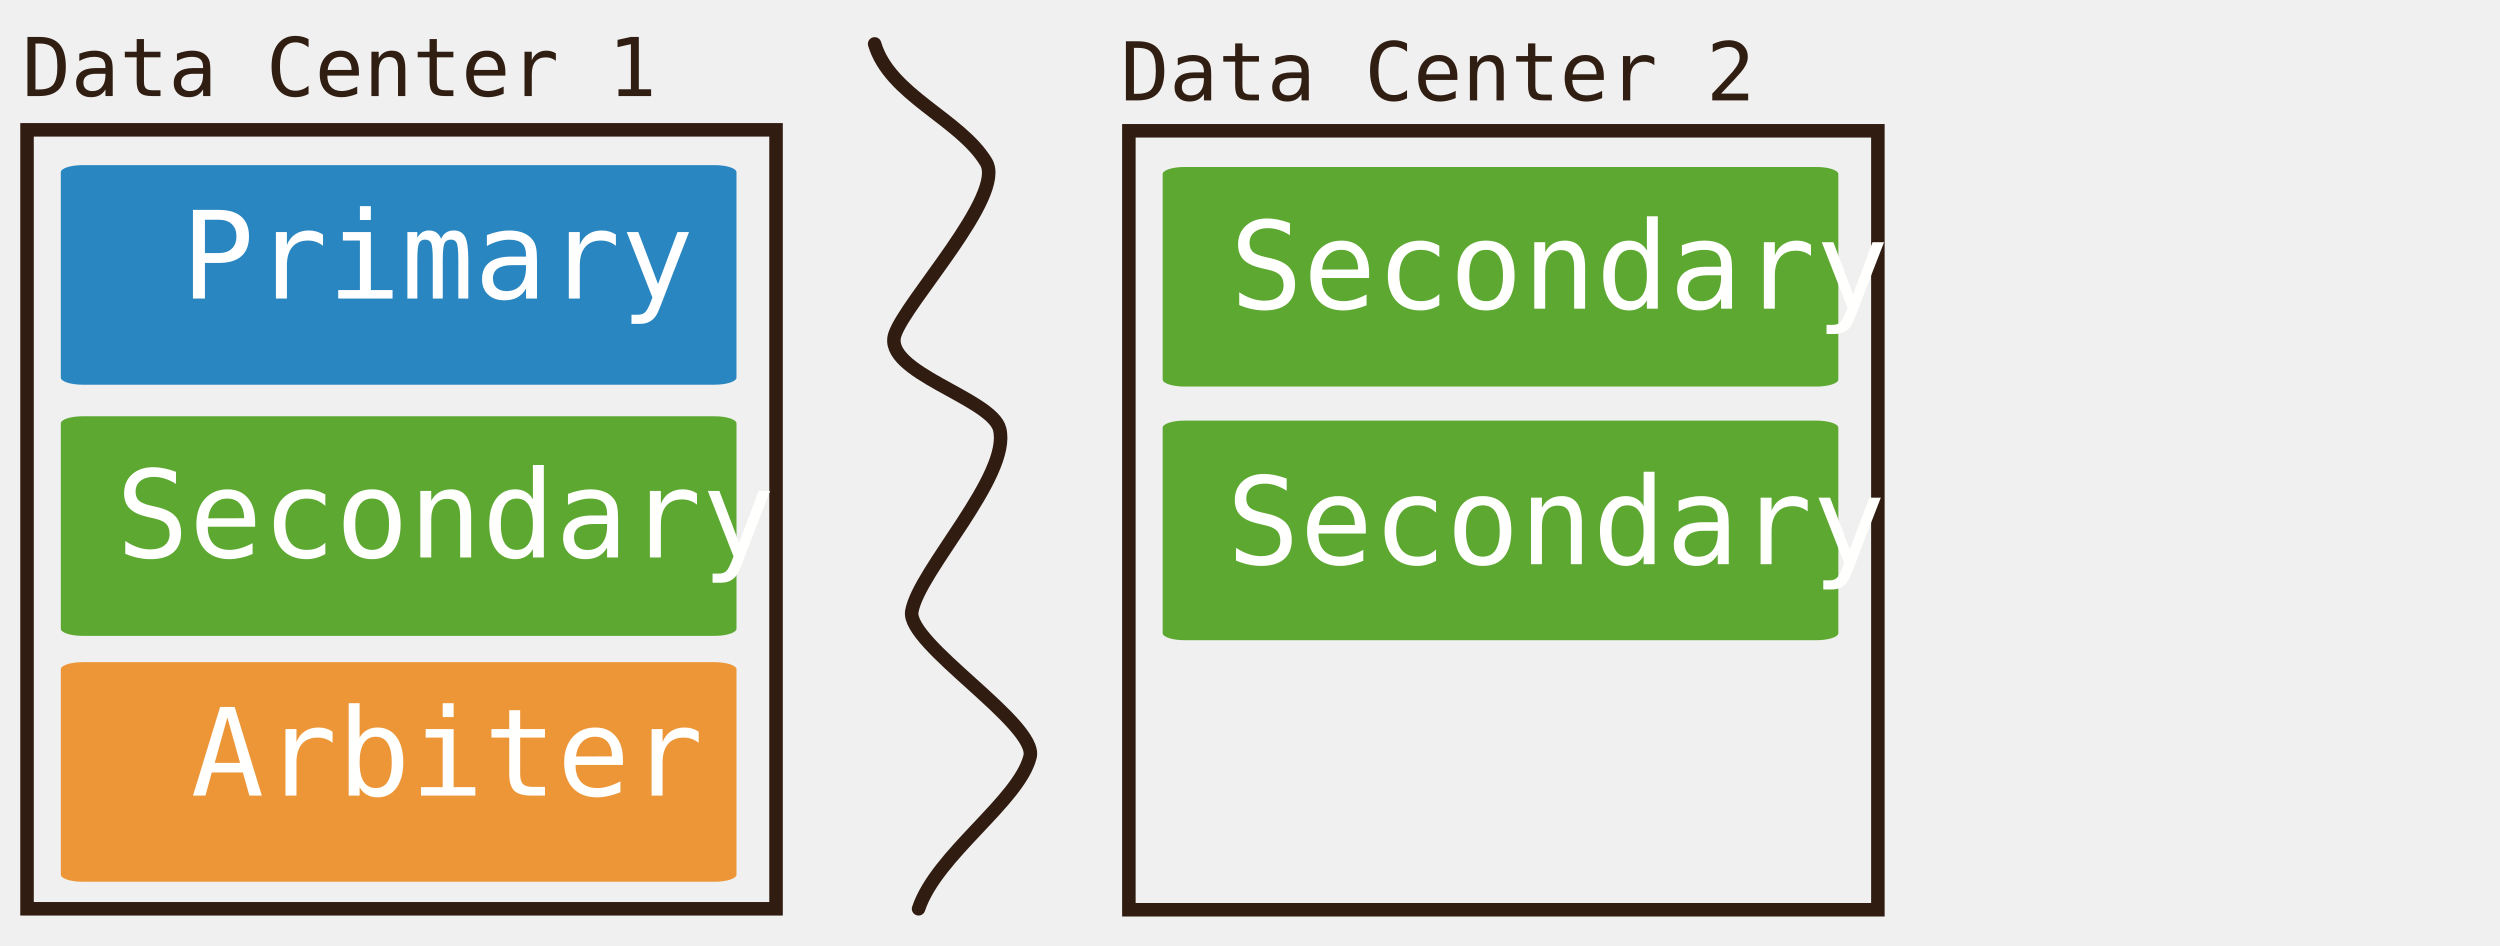
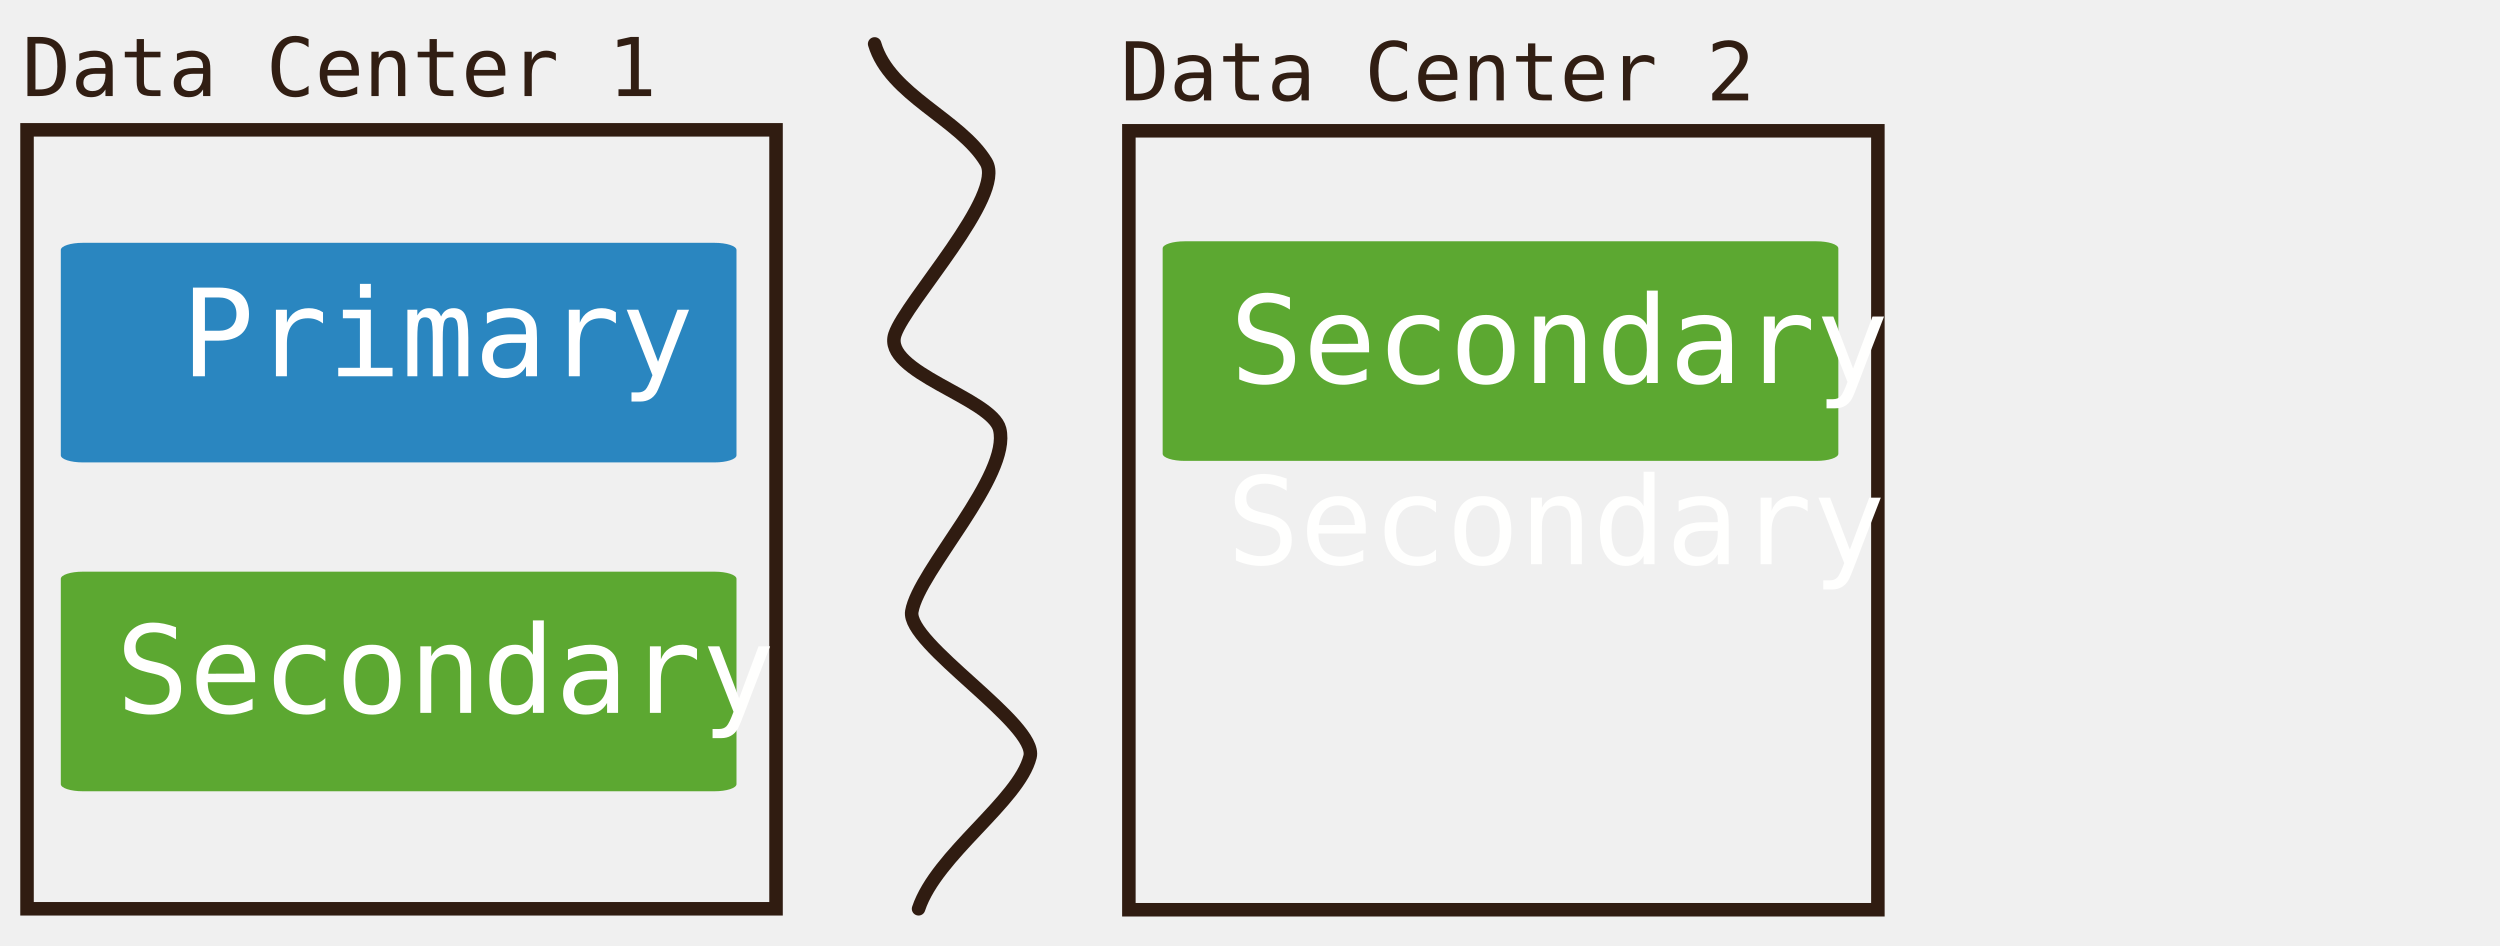
<svg xmlns="http://www.w3.org/2000/svg" version="1.1" x="0" y="0" width="740" height="280" viewBox="0, 0, 740, 280">
  <g id="Layer_1">
-     <text transform="matrix(1, 0, 0, 1, 87.418, 22.93)">
-       <tspan x="-80.908" y="5.5" font-family="Inconsolata" font-size="24" fill="#311E13">Data Center 1</tspan>
+     <text transform="matrix(1, 0, 0, 1, 85.01, 20.93)">
+       <tspan x="-78.5" y="7.5" font-family="Inconsolata" font-size="24" fill="#311E13">Data Center 1</tspan>
    </text>
    <path d="M334.147,38.715 L555.853,38.715 L555.853,269.285 L334.147,269.285 z" fill-opacity="0" stroke="#301C11" stroke-width="4" />
-     <text transform="matrix(1, 0, 0, 1, 412.566, 24.215)">
-       <tspan x="-80.908" y="5.5" font-family="Inconsolata" font-size="24" fill="#311E13">Data Center 2</tspan>
+     <text transform="matrix(1, 0, 0, 1, 410.158, 22.215)">
+       <tspan x="-78.5" y="7.5" font-family="Inconsolata" font-size="24" fill="#311E13">Data Center 2</tspan>
    </text>
    <path d="M8,38.43 L229.706,38.43 L229.706,269 L8,269 z" fill-opacity="0" stroke="#301C11" stroke-width="4" />
    <g>
-       <path d="M218,50.985 C218,49.819 215.094,48.875 211.504,48.875 L24.496,48.875 C20.91,48.875 18,49.819 18,50.985 L18,111.763 C18,112.929 20.91,113.875 24.496,113.875 L211.504,113.875 C215.094,113.875 218,112.929 218,111.763 L218,50.985" fill="#2A86C0" />
-       <text transform="matrix(1, 0, 0, 1, 120.026, 80.375)">
-         <tspan x="-66.383" y="8" font-family="Inconsolata" font-size="36" fill="#FFFFFF">Primary</tspan>
+       <path d="M218,73.985 C218,72.819 215.094,71.875 211.504,71.875 L24.496,71.875 C20.91,71.875 18,72.819 18,73.985 L18,134.763 C18,135.929 20.91,136.875 24.496,136.875 L211.504,136.875 C215.094,136.875 218,135.929 218,134.763 L218,73.985" fill="#2A86C0" />
+       <text transform="matrix(1, 0, 0, 1, 117.143, 99.875)">
+         <tspan x="-63.5" y="11.5" font-family="Inconsolata" font-size="36" fill="#FFFFFF">Primary</tspan>
      </text>
    </g>
-     <path d="M218,125.325 C218,124.16 215.094,123.215 211.504,123.215 L24.496,123.215 C20.91,123.215 18,124.16 18,125.325 L18,186.103 C18,187.269 20.91,188.215 24.496,188.215 L211.504,188.215 C215.094,188.215 218,187.269 218,186.103 L218,125.325" fill="#5CA831" />
-     <text transform="matrix(1, 0, 0, 1, 123.853, 157)">
-       <tspan x="-89.56" y="8" font-family="Inconsolata" font-size="36" fill="#FFFFFE">Secondary</tspan>
-     </text>
-     <path d="M544.147,51.534 C544.147,50.369 541.241,49.424 537.651,49.424 L350.643,49.424 C347.057,49.424 344.147,50.369 344.147,51.534 L344.147,112.312 C344.147,113.478 347.057,114.424 350.643,114.424 L537.651,114.424 C541.241,114.424 544.147,113.478 544.147,112.312 L544.147,51.534" fill="#5CA831" />
-     <text transform="matrix(1, 0, 0, 1, 453.587, 83.375)">
-       <tspan x="-89.56" y="8" font-family="Inconsolata" font-size="36" fill="#FFFFFE">Secondary</tspan>
-     </text>
    <g>
-       <path d="M218,198.11 C218,196.945 215.094,196 211.504,196 L24.496,196 C20.91,196 18,196.945 18,198.11 L18,258.888 C18,260.054 20.91,261 24.496,261 L211.504,261 C215.094,261 218,260.054 218,258.888 L218,198.11" fill="#EC9638" />
-       <text transform="matrix(1, 0, 0, 1, 119.473, 227.5)">
-         <tspan x="-63" y="8" font-family="Inconsolata" font-size="36" fill="#FFFFFE">Arbiter</tspan>
+       <path d="M218,171.325 C218,170.16 215.094,169.215 211.504,169.215 L24.496,169.215 C20.91,169.215 18,170.16 18,171.325 L18,232.103 C18,233.269 20.91,234.215 24.496,234.215 L211.504,234.215 C215.094,234.215 218,233.269 218,232.103 L218,171.325" fill="#5CA831" />
+       <text transform="matrix(1, 0, 0, 1, 115.793, 199.5)">
+         <tspan x="-81.5" y="11.5" font-family="Inconsolata" font-size="36" fill="#FFFFFE">Secondary</tspan>
      </text>
    </g>
-     <path d="M544.147,126.61 C544.147,125.445 541.241,124.5 537.651,124.5 L350.643,124.5 C347.057,124.5 344.147,125.445 344.147,126.61 L344.147,187.388 C344.147,188.554 347.057,189.5 350.643,189.5 L537.651,189.5 C541.241,189.5 544.147,188.554 544.147,187.388 L544.147,126.61" fill="#5CA831" />
-     <text transform="matrix(1, 0, 0, 1, 452.62, 159)">
-       <tspan x="-89.56" y="8" font-family="Inconsolata" font-size="36" fill="#FFFFFE">Secondary</tspan>
+     <g>
+       <path d="M544.147,73.534 C544.147,72.369 541.241,71.424 537.651,71.424 L350.643,71.424 C347.057,71.424 344.147,72.369 344.147,73.534 L344.147,134.312 C344.147,135.478 347.057,136.424 350.643,136.424 L537.651,136.424 C541.241,136.424 544.147,135.478 544.147,134.312 L544.147,73.534" fill="#5CA831" />
+       <text transform="matrix(1, 0, 0, 1, 445.527, 101.875)">
+         <tspan x="-81.5" y="11.5" font-family="Inconsolata" font-size="36" fill="#FFFFFE">Secondary</tspan>
+       </text>
+     </g>
+     <text transform="matrix(1, 0, 0, 1, 444.56, 155.5)">
+       <tspan x="-81.5" y="11.5" font-family="Inconsolata" font-size="36" fill="#FFFFFE">Secondary</tspan>
    </text>
    <path d="M258.893,13 C263.333,28.139 284.261,35.28 291.893,48 C297.775,57.804 268.142,89.252 264.893,99 C261.146,110.242 293.594,117.807 295.893,127 C299.335,140.771 271.894,168.994 269.893,181 C268.302,190.547 307.303,214.361 304.893,224 C301.621,237.088 277.239,252.96 271.893,269" fill-opacity="0" stroke="#301C11" stroke-width="4" stroke-linecap="round" />
  </g>
</svg>
